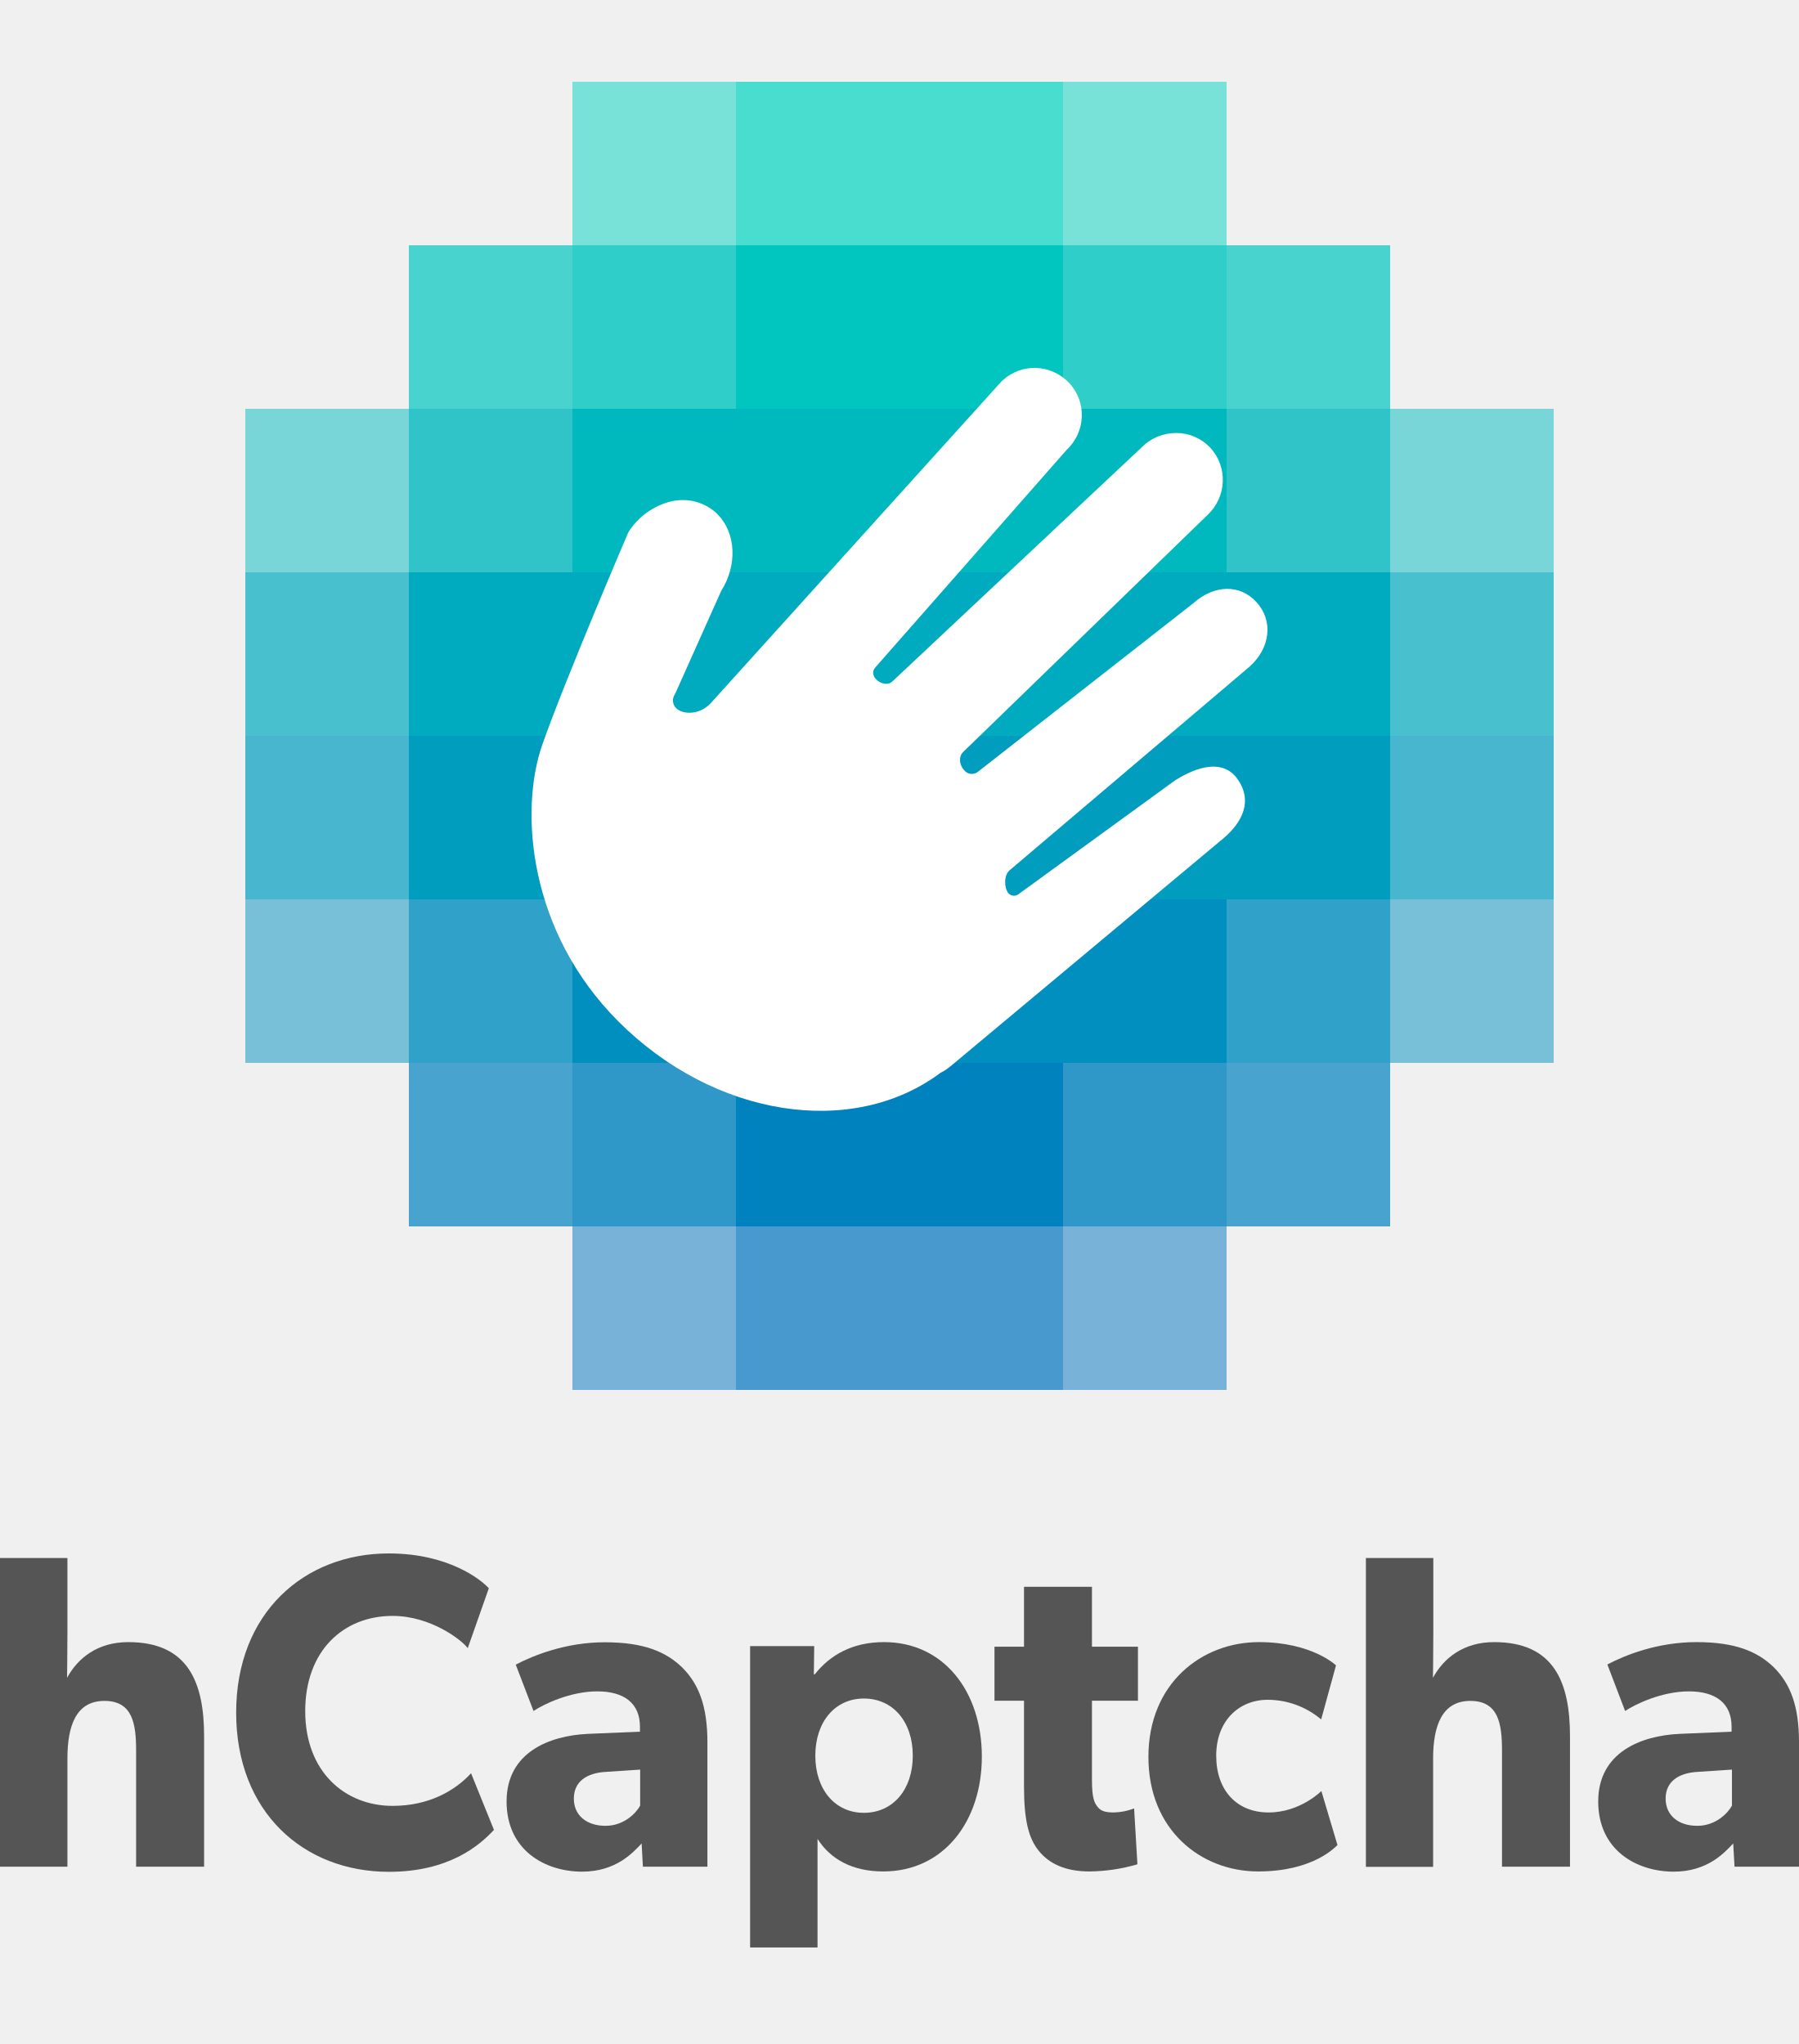
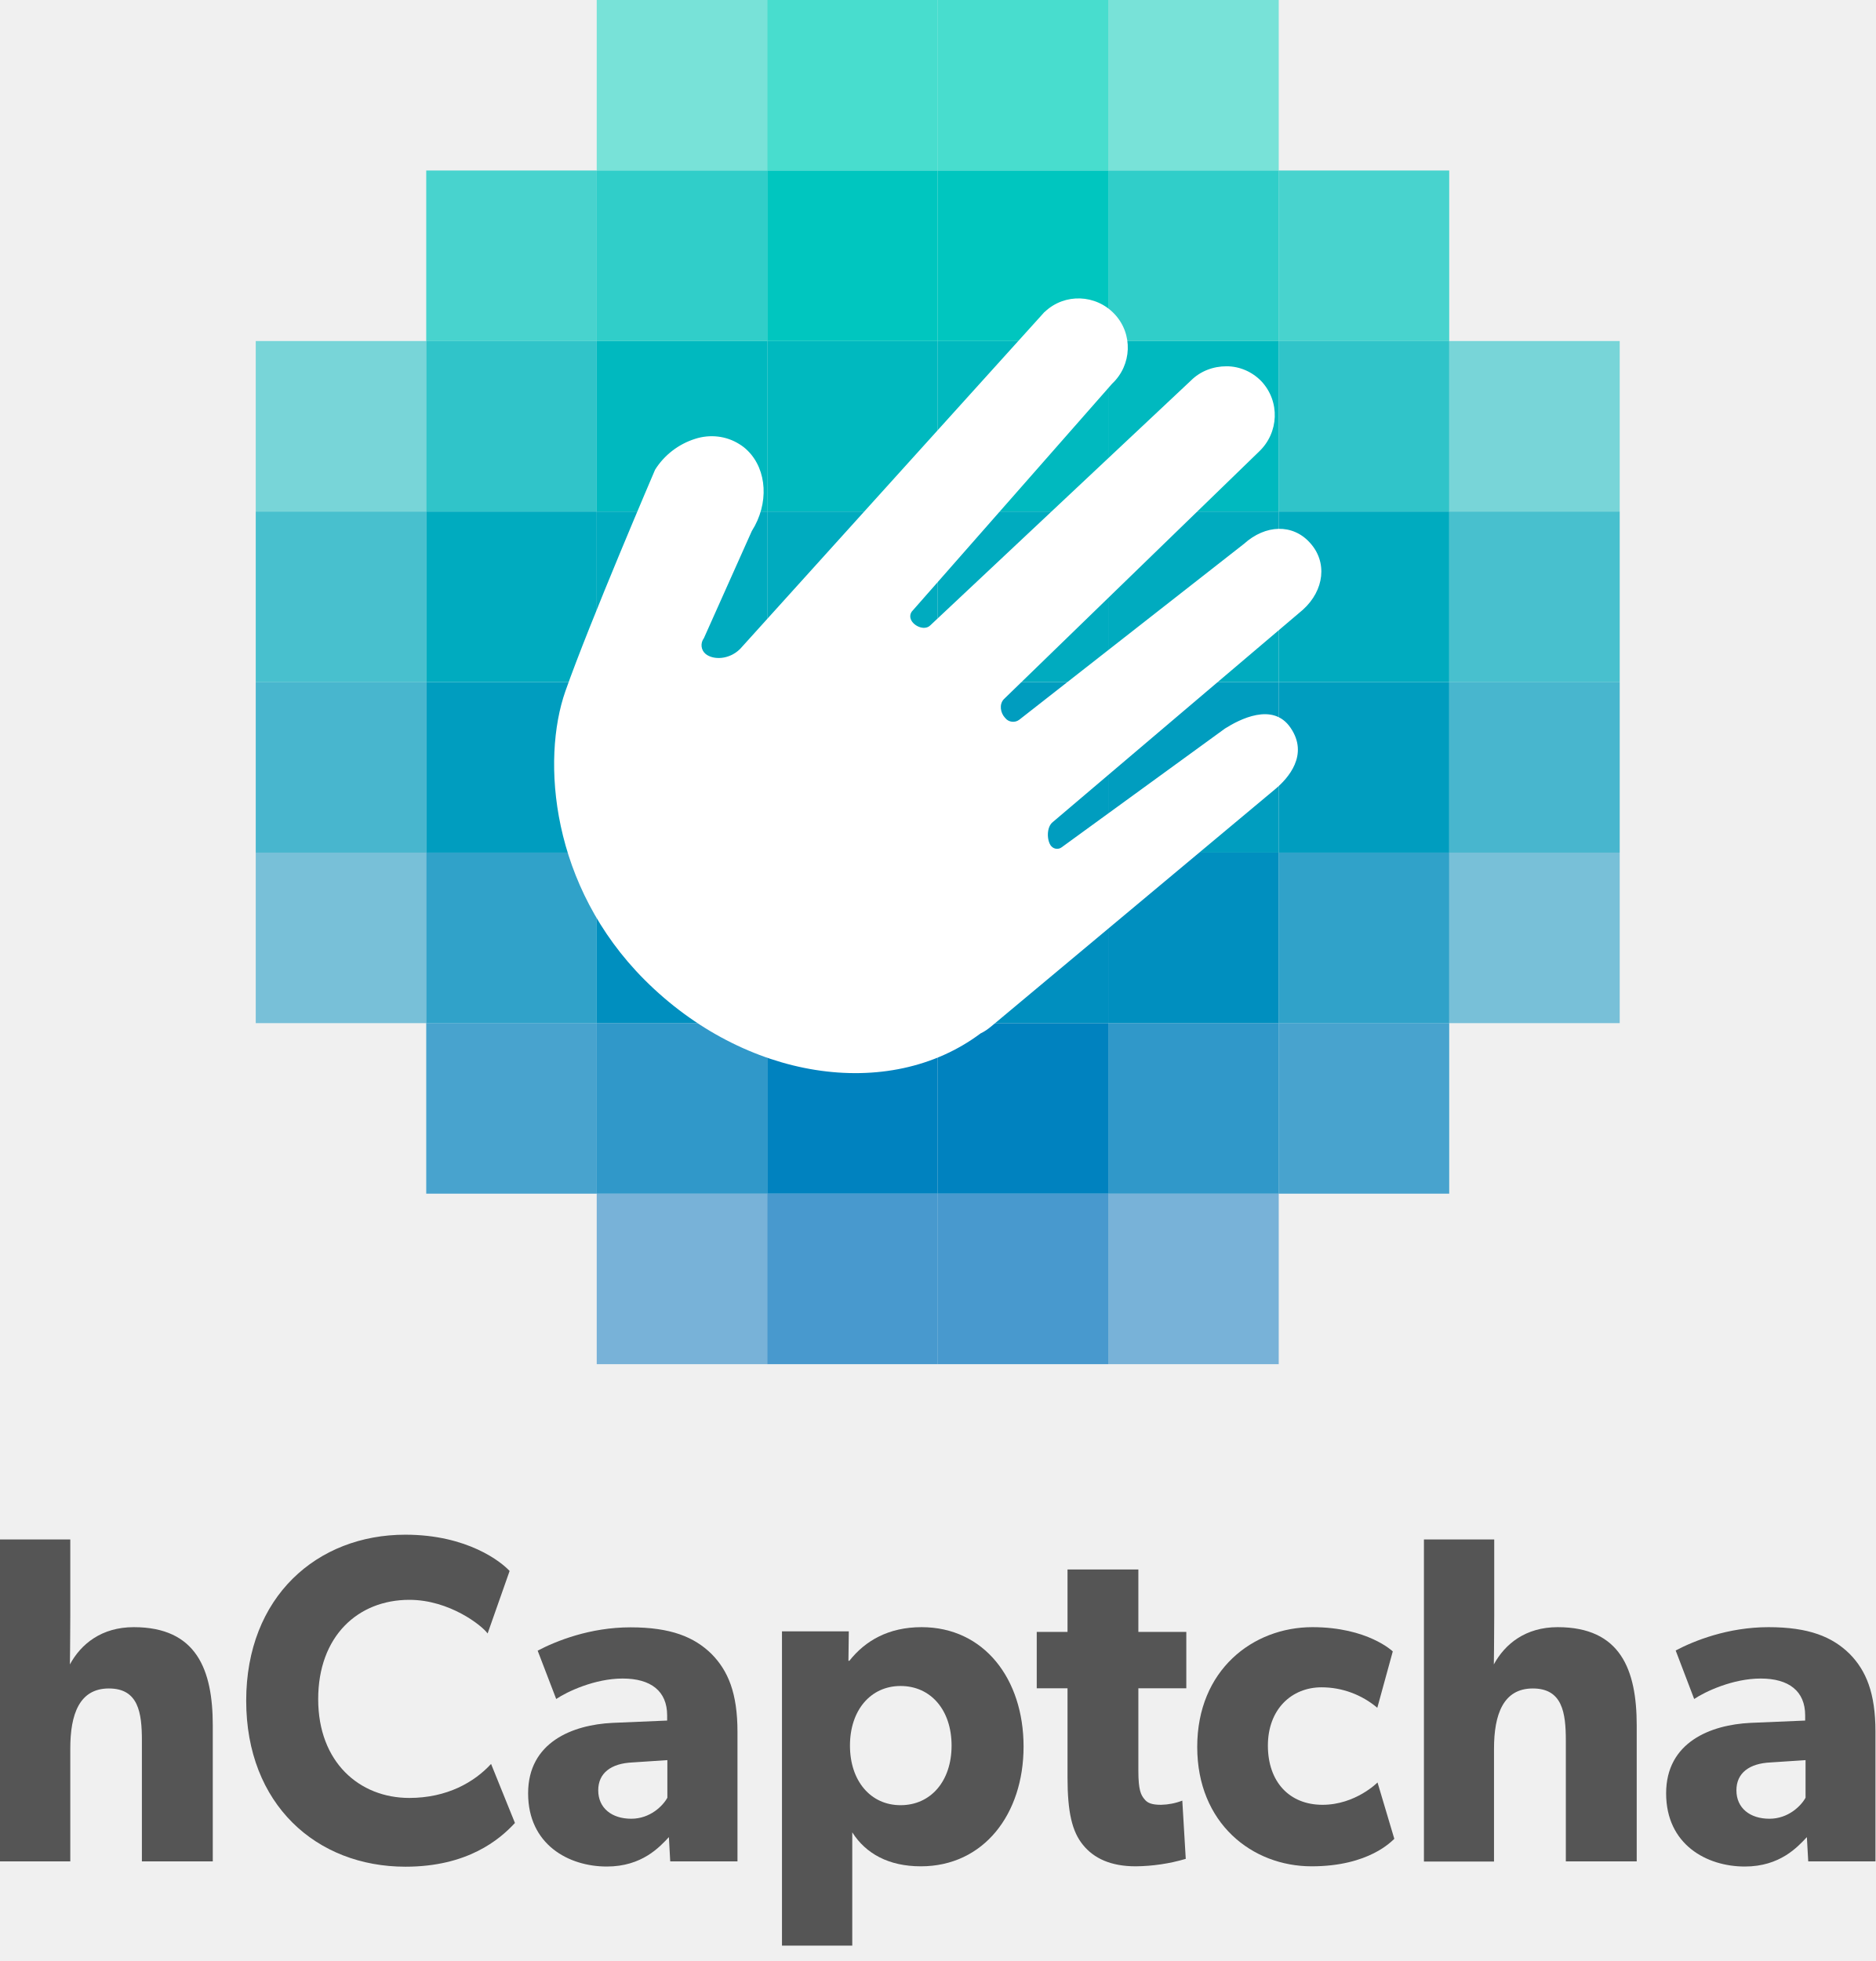
- <svg xmlns="http://www.w3.org/2000/svg" width="44" height="46" viewBox="0 0 44 46" fill="none" style="width: 44px; height: 50px; display: block;">
+ <svg xmlns="http://www.w3.org/2000/svg" width="44" height="46" viewBox="0 0 44 46" fill="none">
  <path opacity="0.5" d="M30 28H26V32H30V28Z" fill="#0074BF" />
  <path opacity="0.7" d="M26 28H22V32H26V28Z" fill="#0074BF" />
  <path opacity="0.7" d="M22 28H18V32H22V28Z" fill="#0074BF" />
  <path opacity="0.5" d="M18 28H14V32H18V28Z" fill="#0074BF" />
  <path opacity="0.7" d="M34 24H30V28H34V24Z" fill="#0082BF" />
  <path opacity="0.8" d="M30 24H26V28H30V24Z" fill="#0082BF" />
  <path d="M26 24H22V28H26V24Z" fill="#0082BF" />
  <path d="M22 24H18V28H22V24Z" fill="#0082BF" />
  <path opacity="0.8" d="M18 24H14V28H18V24Z" fill="#0082BF" />
  <path opacity="0.7" d="M14 24H10V28H14V24Z" fill="#0082BF" />
  <path opacity="0.5" d="M38 20H34V24H38V20Z" fill="#008FBF" />
  <path opacity="0.8" d="M34 20H30V24H34V20Z" fill="#008FBF" />
  <path d="M30 20H26V24H30V20Z" fill="#008FBF" />
  <path d="M26 20H22V24H26V20Z" fill="#008FBF" />
  <path d="M22 20H18V24H22V20Z" fill="#008FBF" />
  <path d="M18 20H14V24H18V20Z" fill="#008FBF" />
  <path opacity="0.8" d="M14 20H10V24H14V20Z" fill="#008FBF" />
  <path opacity="0.5" d="M10 20H6V24H10V20Z" fill="#008FBF" />
  <path opacity="0.7" d="M38 16H34V20H38V16Z" fill="#009DBF" />
  <path d="M34 16H30V20H34V16Z" fill="#009DBF" />
  <path d="M30 16H26V20H30V16Z" fill="#009DBF" />
  <path d="M26 16H22V20H26V16Z" fill="#009DBF" />
  <path d="M22 16H18V20H22V16Z" fill="#009DBF" />
  <path d="M18 16H14V20H18V16Z" fill="#009DBF" />
  <path d="M14 16H10V20H14V16Z" fill="#009DBF" />
  <path opacity="0.7" d="M10 16H6V20H10V16Z" fill="#009DBF" />
  <path opacity="0.7" d="M38 12H34V16H38V12Z" fill="#00ABBF" />
  <path d="M34 12H30V16H34V12Z" fill="#00ABBF" />
  <path d="M30 12H26V16H30V12Z" fill="#00ABBF" />
  <path d="M26 12H22V16H26V12Z" fill="#00ABBF" />
  <path d="M22 12H18V16H22V12Z" fill="#00ABBF" />
  <path d="M18 12H14V16H18V12Z" fill="#00ABBF" />
  <path d="M14 12H10V16H14V12Z" fill="#00ABBF" />
  <path opacity="0.7" d="M10 12H6V16H10V12Z" fill="#00ABBF" />
  <path opacity="0.5" d="M38 8H34V12H38V8Z" fill="#00B9BF" />
  <path opacity="0.8" d="M34 8H30V12H34V8Z" fill="#00B9BF" />
  <path d="M30 8H26V12H30V8Z" fill="#00B9BF" />
  <path d="M26 8H22V12H26V8Z" fill="#00B9BF" />
  <path d="M22 8H18V12H22V8Z" fill="#00B9BF" />
  <path d="M18 8H14V12H18V8Z" fill="#00B9BF" />
  <path opacity="0.8" d="M14 8H10V12H14V8Z" fill="#00B9BF" />
  <path opacity="0.5" d="M10 8H6V12H10V8Z" fill="#00B9BF" />
  <path opacity="0.7" d="M34 4H30V8H34V4Z" fill="#00C6BF" />
  <path opacity="0.8" d="M30 4H26V8H30V4Z" fill="#00C6BF" />
  <path d="M26 4H22V8H26V4Z" fill="#00C6BF" />
  <path d="M22 4H18V8H22V4Z" fill="#00C6BF" />
  <path opacity="0.8" d="M18 4H14V8H18V4Z" fill="#00C6BF" />
  <path opacity="0.7" d="M14 4H10V8H14V4Z" fill="#00C6BF" />
  <path opacity="0.5" d="M30 0H26V4H30V0Z" fill="#00D4BF" />
  <path opacity="0.7" d="M26 0H22V4H26V0Z" fill="#00D4BF" />
  <path opacity="0.7" d="M22 0H18V4H22V0Z" fill="#00D4BF" />
  <path opacity="0.5" d="M18 0H14V4H18V0Z" fill="#00D4BF" />
  <path d="M16.514 14.97L17.638 12.457C18.046 11.813 17.996 11.025 17.545 10.575C17.488 10.517 17.416 10.46 17.344 10.417C17.037 10.224 16.657 10.181 16.306 10.295C15.92 10.417 15.584 10.675 15.369 11.018C15.369 11.018 13.83 14.605 13.264 16.215C12.699 17.826 12.921 20.782 15.125 22.987C17.466 25.328 20.845 25.858 23.007 24.24C23.1 24.197 23.178 24.14 23.257 24.075L29.907 18.52C30.229 18.255 30.709 17.704 30.279 17.074C29.864 16.459 29.07 16.881 28.74 17.089L24.911 19.873C24.839 19.93 24.732 19.923 24.667 19.852C24.667 19.852 24.667 19.845 24.66 19.845C24.56 19.723 24.546 19.408 24.696 19.286L30.566 14.304C31.074 13.846 31.146 13.18 30.73 12.729C30.329 12.285 29.692 12.3 29.184 12.758L23.916 16.881C23.816 16.96 23.665 16.945 23.586 16.845L23.579 16.838C23.472 16.724 23.436 16.523 23.551 16.401L29.535 10.596C30.007 10.152 30.036 9.415 29.592 8.942C29.378 8.721 29.084 8.592 28.776 8.592C28.461 8.592 28.161 8.706 27.939 8.928L21.826 14.669C21.682 14.812 21.396 14.669 21.36 14.497C21.346 14.433 21.367 14.368 21.41 14.325L26.092 9C26.557 8.563 26.586 7.833 26.149 7.368C25.712 6.902 24.982 6.874 24.517 7.31C24.495 7.325 24.481 7.346 24.46 7.368L17.366 15.22C17.108 15.478 16.736 15.485 16.557 15.342C16.442 15.249 16.428 15.084 16.514 14.97Z" fill="white" />
  <path d="M4.992 43.663H3.329V40.831C3.329 40.176 3.249 39.607 2.554 39.607C1.86 39.607 1.649 40.217 1.649 41.014V43.663H0V36.112H1.649V37.904C1.649 38.451 1.64 39.043 1.64 39.043C1.9 38.563 2.384 38.169 3.137 38.169C4.611 38.169 4.992 39.164 4.992 40.477V43.663Z" fill="#555555" />
  <path d="M12.081 42.762C11.718 43.156 10.965 43.788 9.513 43.788C7.421 43.788 5.776 42.323 5.776 39.894C5.776 37.456 7.439 36 9.509 36C10.974 36 11.767 36.645 11.956 36.851L11.44 38.317C11.306 38.129 10.544 37.528 9.603 37.528C8.398 37.528 7.465 38.38 7.465 39.858C7.465 41.337 8.433 42.175 9.603 42.175C10.49 42.175 11.131 41.803 11.521 41.377L12.081 42.762Z" fill="#555555" />
  <path d="M17.302 43.663H15.724L15.693 43.094C15.478 43.322 15.066 43.784 14.236 43.784C13.34 43.784 12.39 43.268 12.39 42.067C12.39 40.867 13.434 40.459 14.371 40.414L15.652 40.36V40.239C15.652 39.67 15.272 39.374 14.608 39.374C13.959 39.374 13.309 39.679 13.049 39.854L12.614 38.72C13.049 38.492 13.842 38.173 14.792 38.173C15.742 38.173 16.289 38.402 16.692 38.796C17.082 39.191 17.302 39.715 17.302 40.624V43.663ZM15.657 41.288L14.841 41.342C14.335 41.364 14.035 41.592 14.035 41.996C14.035 42.413 14.353 42.663 14.81 42.663C15.254 42.663 15.554 42.359 15.657 42.17V41.288Z" fill="#555555" />
  <path d="M21.603 43.779C20.851 43.779 20.313 43.483 19.995 42.982V45.639H18.346V38.267H19.914L19.905 38.958H19.927C20.299 38.487 20.846 38.169 21.621 38.169C23.087 38.169 24.014 39.383 24.014 40.97C24.014 42.556 23.078 43.779 21.603 43.779ZM21.128 39.549C20.425 39.549 19.941 40.118 19.941 40.947C19.941 41.776 20.425 42.345 21.128 42.345C21.841 42.345 22.325 41.776 22.325 40.947C22.325 40.118 21.841 39.549 21.128 39.549Z" fill="#555555" />
  <path d="M27.832 39.603H26.707V41.539C26.707 42 26.77 42.108 26.851 42.206C26.922 42.296 27.026 42.336 27.241 42.336C27.411 42.332 27.577 42.3 27.738 42.238L27.819 43.604C27.438 43.717 27.039 43.775 26.645 43.779C26.058 43.779 25.663 43.591 25.408 43.277C25.152 42.964 25.045 42.511 25.045 41.691V39.603H24.323V38.281H25.045V36.816H26.707V38.281H27.832V39.603Z" fill="#555555" />
  <path d="M32.712 43.134C32.658 43.179 32.125 43.779 30.772 43.779C29.378 43.779 28.088 42.771 28.088 40.978C28.088 39.173 29.396 38.169 30.79 38.169C32.089 38.169 32.676 38.738 32.676 38.738L32.313 40.06C31.946 39.751 31.484 39.58 31.005 39.58C30.301 39.58 29.746 40.096 29.746 40.947C29.746 41.799 30.252 42.336 31.027 42.336C31.802 42.336 32.318 41.812 32.318 41.812L32.712 43.134Z" fill="#555555" />
  <path d="M38.399 43.663H36.736V40.831C36.736 40.176 36.656 39.607 35.961 39.607C35.266 39.607 35.051 40.221 35.051 41.019V43.667H33.407V36.112H35.056V37.904C35.056 38.451 35.047 39.043 35.047 39.043C35.307 38.563 35.791 38.169 36.544 38.169C38.018 38.169 38.399 39.164 38.399 40.477V43.663Z" fill="#555555" />
  <path d="M44 43.663H42.423L42.391 43.094C42.176 43.322 41.764 43.784 40.935 43.784C40.039 43.784 39.089 43.268 39.089 42.067C39.089 40.867 40.133 40.459 41.069 40.414L42.351 40.36V40.239C42.351 39.67 41.97 39.374 41.307 39.374C40.657 39.374 40.007 39.679 39.747 39.854L39.313 38.716C39.747 38.487 40.541 38.169 41.491 38.169C42.441 38.169 42.987 38.397 43.391 38.792C43.78 39.186 44 39.71 44 40.62V43.663ZM42.36 41.288L41.544 41.342C41.038 41.364 40.738 41.592 40.738 41.996C40.738 42.413 41.056 42.663 41.513 42.663C41.957 42.663 42.257 42.359 42.36 42.17V41.288V41.288Z" fill="#555555" />
</svg>
